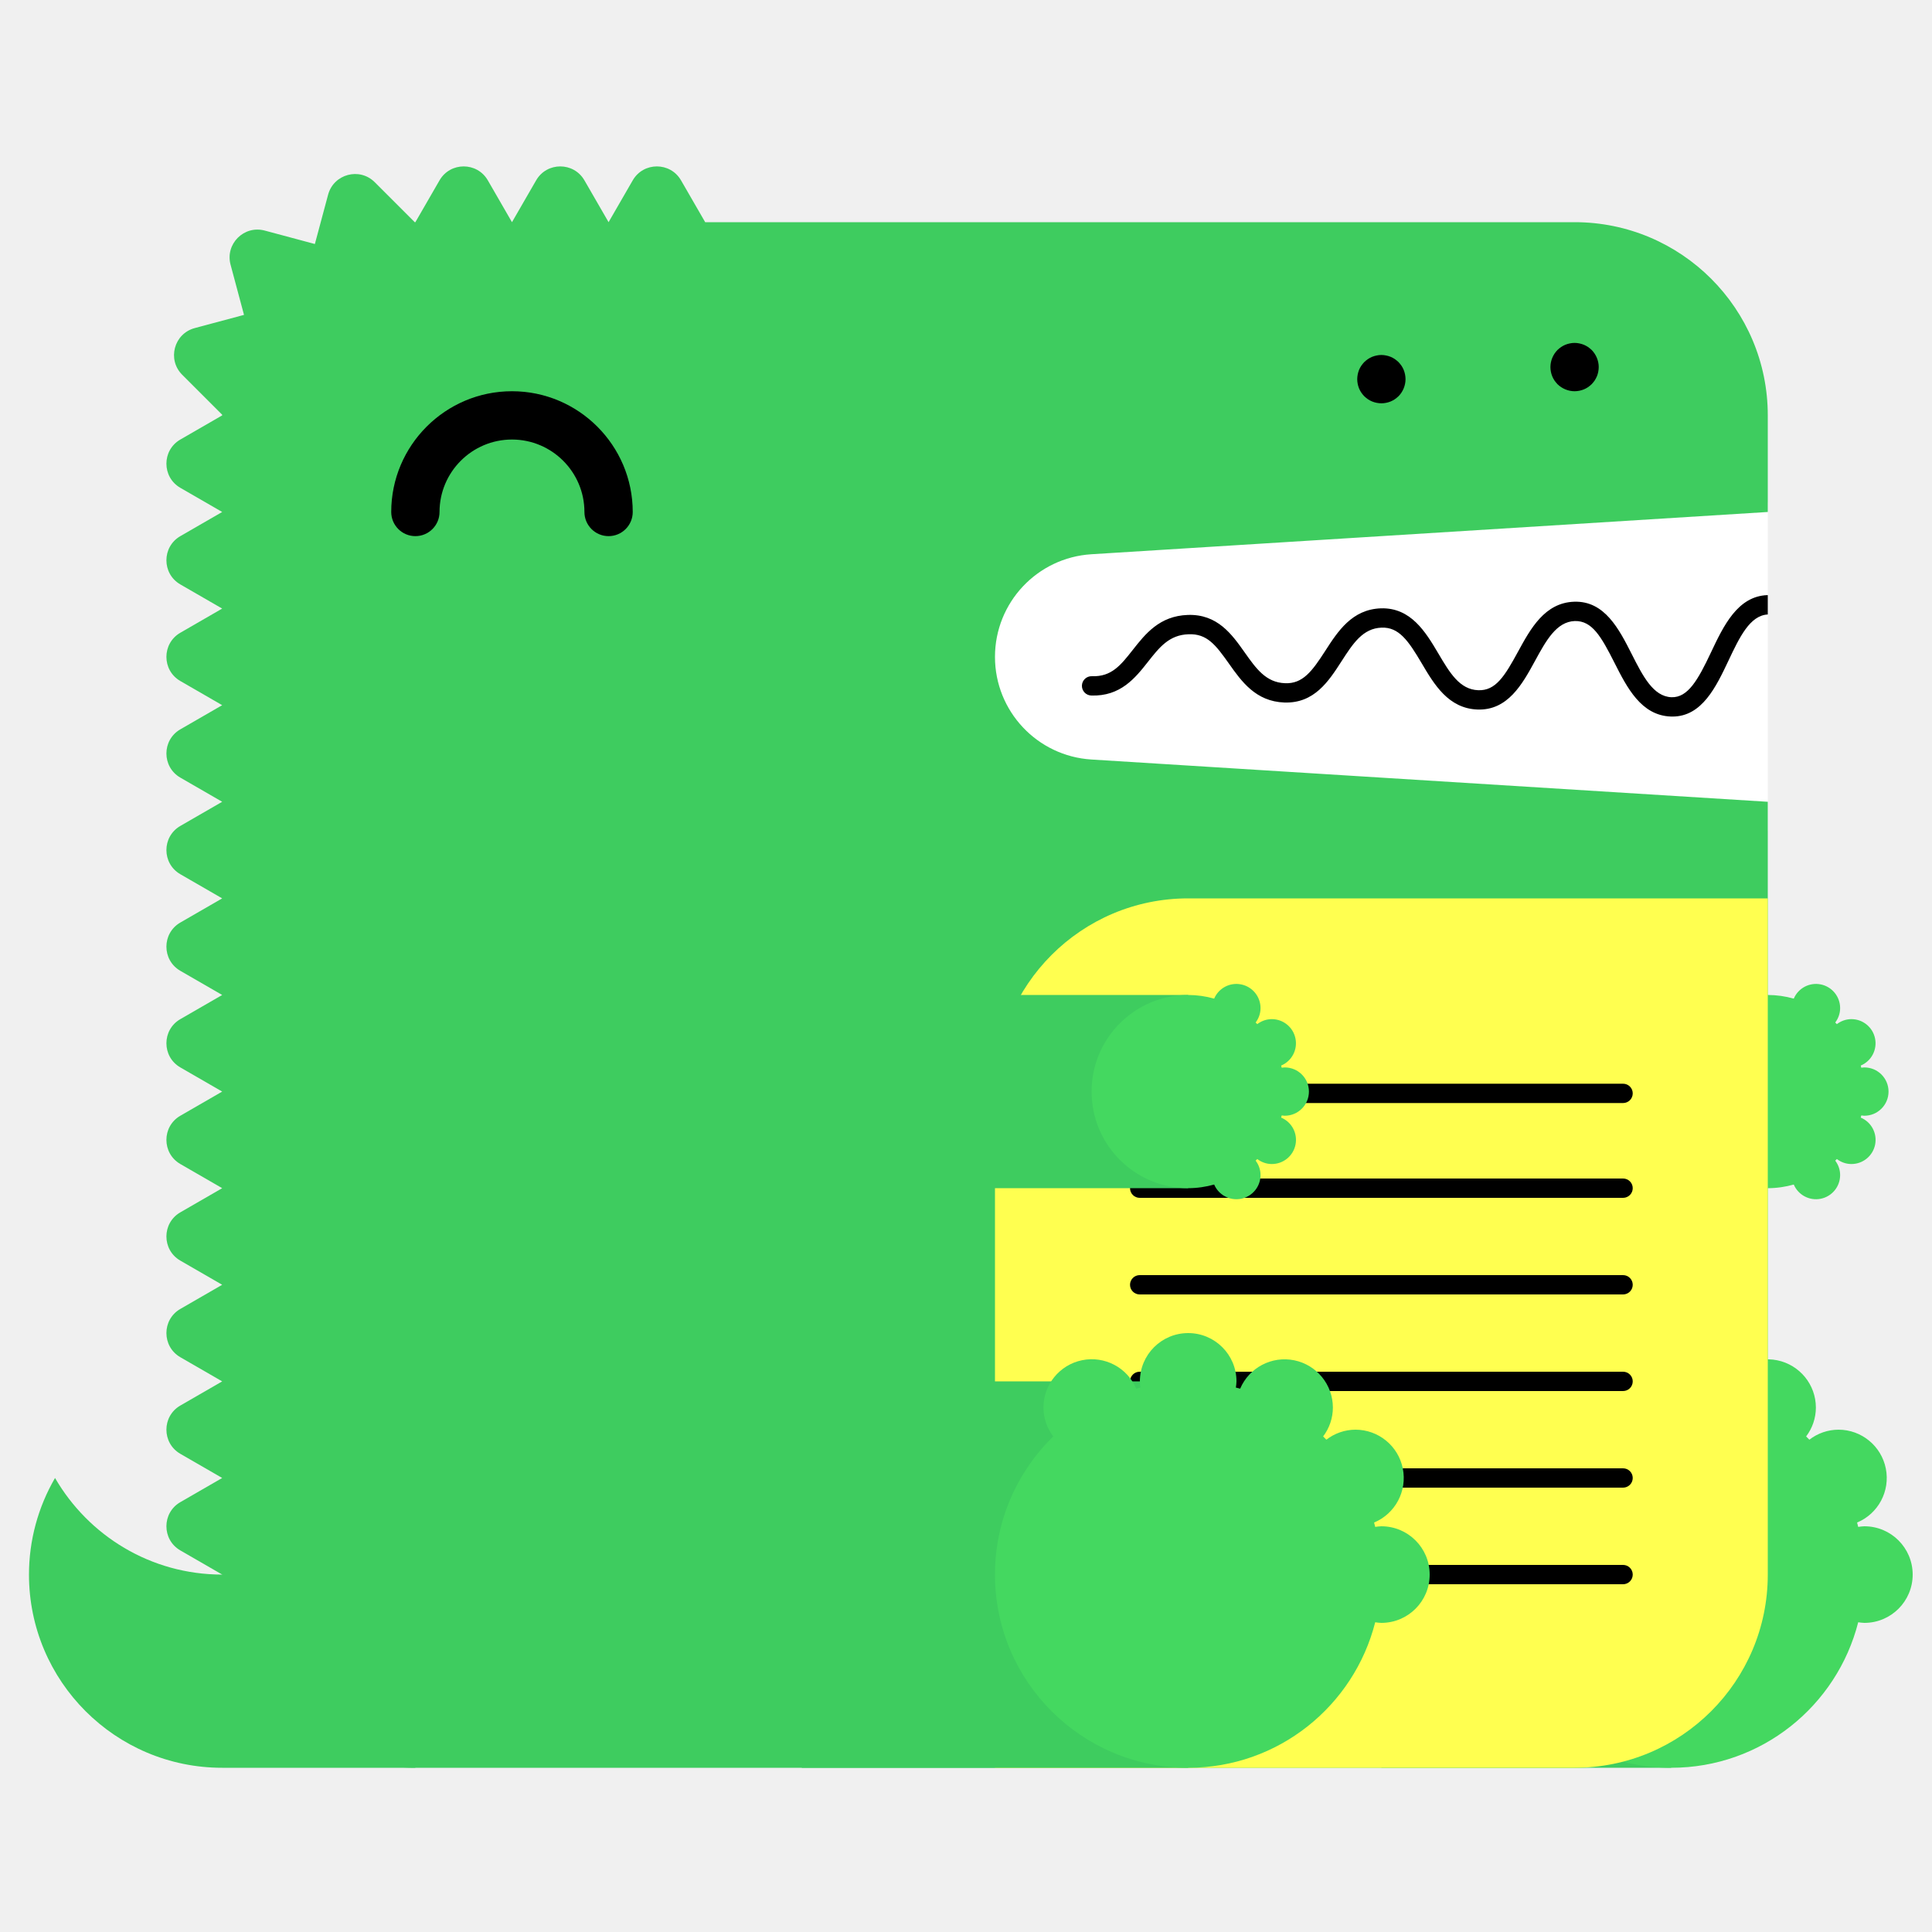
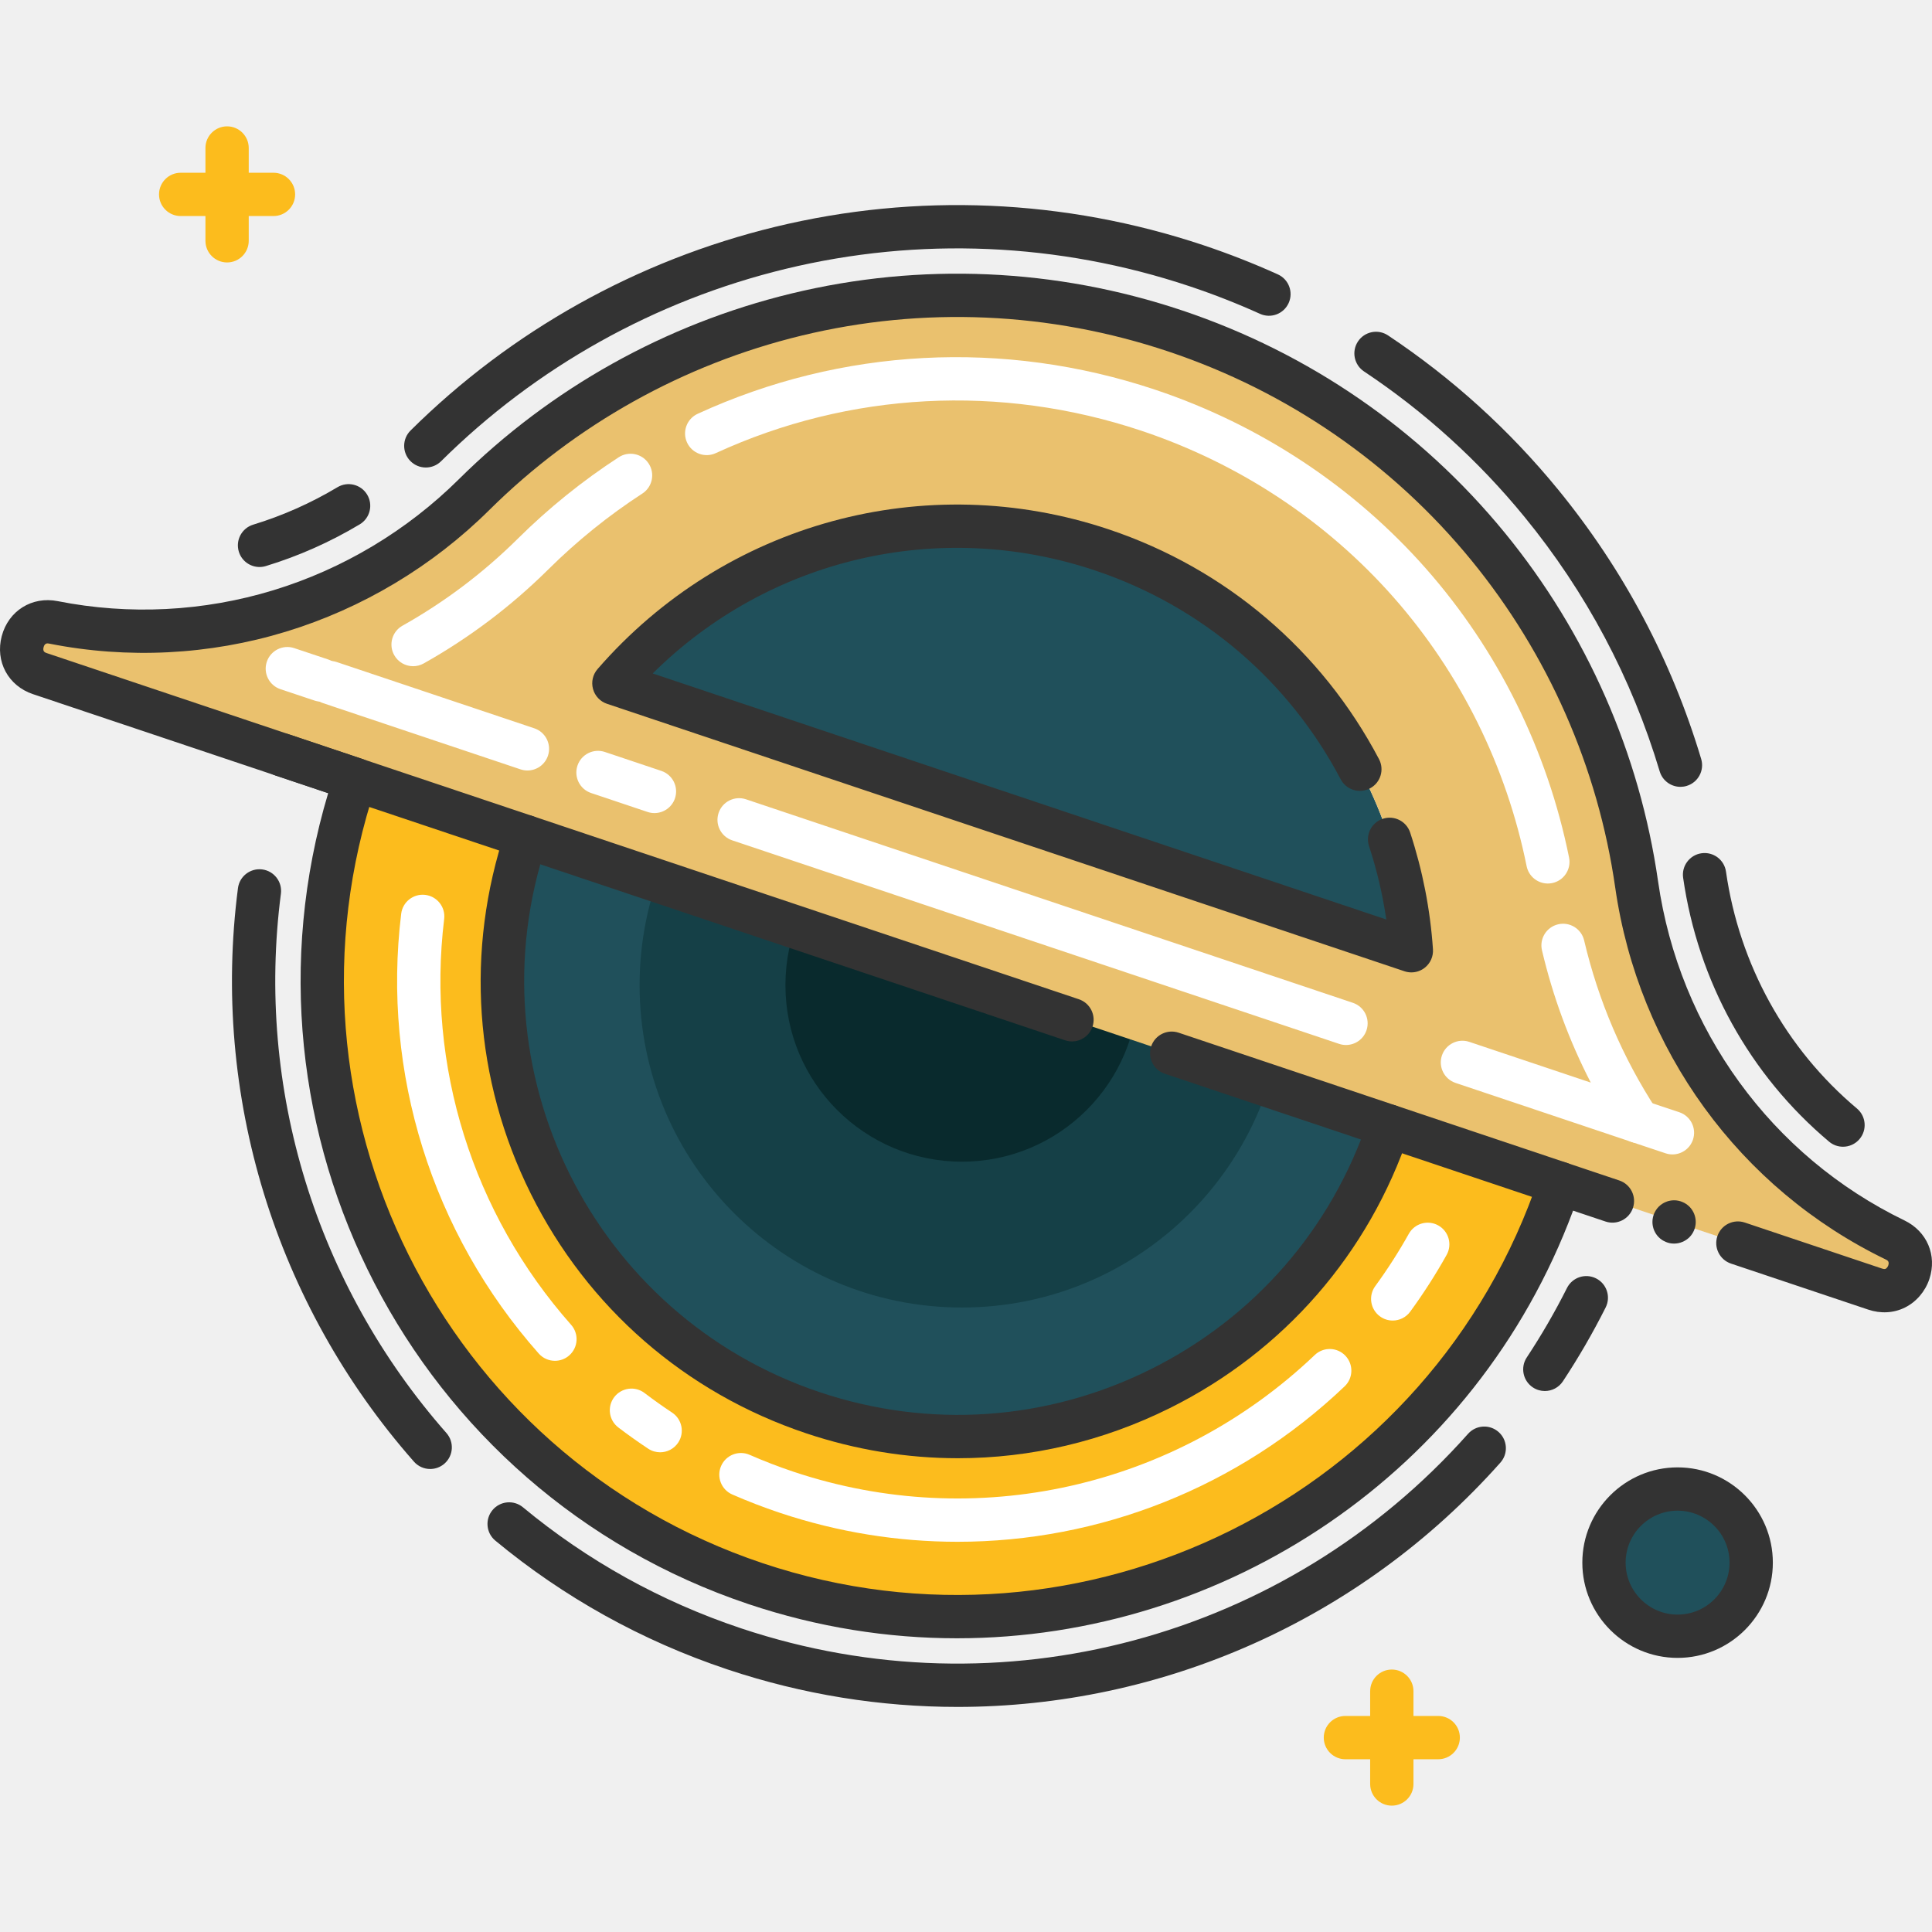
- <svg xmlns="http://www.w3.org/2000/svg" width="200" height="200" viewBox="0 0 200 200">
-   <g fill="none" fill-rule="evenodd">
-     <path fill="#FFF" d="M99 52h84v34H99z" />
-     <path d="M23 163c-7.398 0-13.843-4.027-17.303-10A19.886 19.886 0 0 0 3 163c0 11.046 8.954 20 20 20h20v-20H23z" fill="#3ECC5F" />
-     <path d="M112.98 57.376L183 53V43c0-11.046-8.954-20-20-20H73l-2.5-4.33c-1.112-1.925-3.889-1.925-5 0L63 23l-2.5-4.33c-1.111-1.925-3.889-1.925-5 0L53 23l-2.5-4.33c-1.111-1.925-3.889-1.925-5 0L43 23c-.022 0-.042.003-.065.003l-4.142-4.141c-1.57-1.571-4.252-.853-4.828 1.294l-1.369 5.104-5.192-1.392c-2.148-.575-4.111 1.389-3.535 3.536l1.39 5.193-5.102 1.367c-2.148.576-2.867 3.259-1.296 4.83l4.142 4.142c0 .021-.003.042-.003.064l-4.33 2.5c-1.925 1.111-1.925 3.889 0 5L23 53l-4.33 2.5c-1.925 1.111-1.925 3.889 0 5L23 63l-4.33 2.5c-1.925 1.111-1.925 3.889 0 5L23 73l-4.33 2.5c-1.925 1.111-1.925 3.889 0 5L23 83l-4.33 2.5c-1.925 1.111-1.925 3.889 0 5L23 93l-4.33 2.5c-1.925 1.111-1.925 3.889 0 5L23 103l-4.33 2.5c-1.925 1.111-1.925 3.889 0 5L23 113l-4.33 2.5c-1.925 1.111-1.925 3.889 0 5L23 123l-4.33 2.5c-1.925 1.111-1.925 3.889 0 5L23 133l-4.33 2.5c-1.925 1.111-1.925 3.889 0 5L23 143l-4.33 2.5c-1.925 1.111-1.925 3.889 0 5L23 153l-4.33 2.5c-1.925 1.111-1.925 3.889 0 5L23 163c0 11.046 8.954 20 20 20h120c11.046 0 20-8.954 20-20V83l-70.02-4.376A10.645 10.645 0 0 1 103 68c0-5.621 4.37-10.273 9.98-10.624" fill="#3ECC5F" />
-     <path fill="#3ECC5F" d="M143 183h30v-40h-30z" />
-     <path d="M193 158c-.219 0-.428.037-.639.064-.038-.15-.074-.301-.116-.451A5 5 0 0 0 190.32 148a4.96 4.96 0 0 0-3.016 1.036 26.531 26.531 0 0 0-.335-.336 4.955 4.955 0 0 0 1.011-2.987 5 5 0 0 0-9.599-1.959c-.148-.042-.297-.077-.445-.115.027-.211.064-.42.064-.639a5 5 0 0 0-5-5 5 5 0 0 0-5 5c0 .219.037.428.064.639-.148.038-.297.073-.445.115a4.998 4.998 0 0 0-9.599 1.959c0 1.125.384 2.151 1.011 2.987-3.717 3.632-6.031 8.693-6.031 14.3 0 11.046 8.954 20 20 20 9.339 0 17.16-6.41 19.361-15.064.211.027.42.064.639.064a5 5 0 0 0 5-5 5 5 0 0 0-5-5" fill="#44D860" />
-     <path fill="#3ECC5F" d="M153 123h30v-20h-30z" />
-     <path d="M193 115.5a2.5 2.5 0 1 0 0-5c-.109 0-.214.019-.319.032-.02-.075-.037-.15-.058-.225a2.501 2.501 0 0 0-.963-4.807c-.569 0-1.088.197-1.508.518a6.653 6.653 0 0 0-.168-.168c.314-.417.506-.931.506-1.494a2.5 2.5 0 0 0-4.8-.979A9.987 9.987 0 0 0 183 103c-5.522 0-10 4.478-10 10s4.478 10 10 10c.934 0 1.833-.138 2.69-.377a2.5 2.5 0 0 0 4.8-.979c0-.563-.192-1.077-.506-1.494.057-.055.113-.111.168-.168.42.321.939.518 1.508.518a2.5 2.5 0 0 0 .963-4.807c.021-.074.038-.15.058-.225.105.013.21.032.319.032" fill="#44D860" />
-     <path d="M63 55.5a2.5 2.5 0 0 1-2.5-2.5c0-4.136-3.364-7.5-7.5-7.5s-7.5 3.364-7.5 7.5a2.5 2.5 0 1 1-5 0c0-6.893 5.607-12.5 12.5-12.5S65.5 46.107 65.5 53a2.5 2.5 0 0 1-2.5 2.5" fill="#000" />
-     <path d="M103 183h60c11.046 0 20-8.954 20-20V93h-60c-11.046 0-20 8.954-20 20v70z" fill="#FFFF50" />
-     <path d="M168.02 124h-50.04a1 1 0 1 1 0-2h50.04a1 1 0 1 1 0 2m0 20h-50.04a1 1 0 1 1 0-2h50.04a1 1 0 1 1 0 2m0 20h-50.04a1 1 0 1 1 0-2h50.04a1 1 0 1 1 0 2m0-49.814h-50.04a1 1 0 1 1 0-2h50.04a1 1 0 1 1 0 2m0 19.814h-50.04a1 1 0 1 1 0-2h50.04a1 1 0 1 1 0 2m0 20h-50.04a1 1 0 1 1 0-2h50.04a1 1 0 1 1 0 2M183 61.611c-.012 0-.022-.006-.034-.005-3.09.105-4.552 3.196-5.842 5.923-1.346 2.85-2.387 4.703-4.093 4.647-1.889-.068-2.969-2.202-4.113-4.46-1.314-2.594-2.814-5.536-5.963-5.426-3.046.104-4.513 2.794-5.807 5.167-1.377 2.528-2.314 4.065-4.121 3.994-1.927-.07-2.951-1.805-4.136-3.813-1.321-2.236-2.848-4.75-5.936-4.664-2.994.103-4.465 2.385-5.763 4.4-1.373 2.13-2.335 3.428-4.165 3.351-1.973-.07-2.992-1.51-4.171-3.177-1.324-1.873-2.816-3.993-5.895-3.89-2.928.1-4.399 1.97-5.696 3.618-1.232 1.564-2.194 2.802-4.229 2.724a1 1 0 0 0-.072 2c3.017.101 4.545-1.8 5.872-3.487 1.177-1.496 2.193-2.787 4.193-2.855 1.926-.082 2.829 1.115 4.195 3.045 1.297 1.834 2.769 3.914 5.731 4.021 3.103.104 4.596-2.215 5.918-4.267 1.182-1.834 2.202-3.417 4.15-3.484 1.793-.067 2.769 1.35 4.145 3.681 1.297 2.197 2.766 4.686 5.787 4.796 3.125.108 4.634-2.62 5.949-5.035 1.139-2.088 2.214-4.06 4.119-4.126 1.793-.042 2.728 1.595 4.111 4.33 1.292 2.553 2.757 5.445 5.825 5.556l.169.003c3.064 0 4.518-3.075 5.805-5.794 1.139-2.41 2.217-4.68 4.067-4.773v-2z" fill="#000" />
-     <path fill="#3ECC5F" d="M83 183h40v-40H83z" />
-     <path d="M143 158c-.219 0-.428.037-.639.064-.038-.15-.074-.301-.116-.451A5 5 0 0 0 140.32 148a4.96 4.96 0 0 0-3.016 1.036 26.531 26.531 0 0 0-.335-.336 4.955 4.955 0 0 0 1.011-2.987 5 5 0 0 0-9.599-1.959c-.148-.042-.297-.077-.445-.115.027-.211.064-.42.064-.639a5 5 0 0 0-5-5 5 5 0 0 0-5 5c0 .219.037.428.064.639-.148.038-.297.073-.445.115a4.998 4.998 0 0 0-9.599 1.959c0 1.125.384 2.151 1.011 2.987-3.717 3.632-6.031 8.693-6.031 14.3 0 11.046 8.954 20 20 20 9.339 0 17.16-6.41 19.361-15.064.211.027.42.064.639.064a5 5 0 0 0 5-5 5 5 0 0 0-5-5" fill="#44D860" />
-     <path fill="#3ECC5F" d="M83 123h40v-20H83z" />
-     <path d="M133 115.5a2.5 2.5 0 1 0 0-5c-.109 0-.214.019-.319.032-.02-.075-.037-.15-.058-.225a2.501 2.501 0 0 0-.963-4.807c-.569 0-1.088.197-1.508.518a6.653 6.653 0 0 0-.168-.168c.314-.417.506-.931.506-1.494a2.5 2.5 0 0 0-4.8-.979A9.987 9.987 0 0 0 123 103c-5.522 0-10 4.478-10 10s4.478 10 10 10c.934 0 1.833-.138 2.69-.377a2.5 2.5 0 0 0 4.8-.979c0-.563-.192-1.077-.506-1.494.057-.055.113-.111.168-.168.42.321.939.518 1.508.518a2.5 2.5 0 0 0 .963-4.807c.021-.074.038-.15.058-.225.105.013.21.032.319.032" fill="#44D860" />
-     <path d="M143 41.75c-.16 0-.33-.02-.49-.05a2.52 2.52 0 0 1-.47-.14c-.15-.06-.29-.14-.431-.23-.13-.09-.259-.2-.38-.31-.109-.12-.219-.24-.309-.38s-.17-.28-.231-.43a2.619 2.619 0 0 1-.189-.96c0-.16.02-.33.05-.49.03-.16.08-.31.139-.47.061-.15.141-.29.231-.43.09-.13.2-.26.309-.38.121-.11.25-.22.38-.31.141-.09.281-.17.431-.23.149-.06.31-.11.47-.14.32-.07.65-.07.98 0 .159.03.32.08.47.14.149.06.29.14.43.23.13.09.259.2.38.31.11.12.22.25.31.38.09.14.17.28.23.43.06.16.11.31.14.47.029.16.05.33.05.49 0 .66-.271 1.31-.73 1.77-.121.11-.25.22-.38.31-.14.09-.281.17-.43.23a2.565 2.565 0 0 1-.96.19m20-1.25c-.66 0-1.3-.27-1.771-.73a3.802 3.802 0 0 1-.309-.38c-.09-.14-.17-.28-.231-.43a2.619 2.619 0 0 1-.189-.96c0-.66.27-1.3.729-1.77.121-.11.25-.22.38-.31.141-.09.281-.17.431-.23.149-.06.31-.11.47-.14.32-.07.66-.07.98 0 .159.03.32.08.47.14.149.06.29.14.43.23.13.09.259.2.38.31.459.47.73 1.11.73 1.77 0 .16-.021.33-.05.49-.03.16-.08.32-.14.47-.07.15-.14.29-.23.43-.09.13-.2.26-.31.38-.121.11-.25.22-.38.31-.14.09-.281.17-.43.23a2.565 2.565 0 0 1-.96.19" fill="#000" />
+ <svg xmlns="http://www.w3.org/2000/svg" height="800px" width="800px" version="1.1" id="Layer_1" viewBox="0 0 446.204 446.204" xml:space="preserve">
+   <g>
+     <circle style="fill:#20505B;" cx="387.446" cy="360.897" r="17" />
+     <path style="fill:#20505B;" d="M121.517,193.247l199.248,66.818c-18.45,55.02-78.006,84.661-133.037,66.208   C132.708,307.823,103.067,248.266,121.517,193.247z" />
+     <circle style="fill:#154047;" cx="222.159" cy="227.533" r="74.443" />
+     <circle style="fill:#092A2D;" cx="222.159" cy="227.533" r="40.761" />
+     <path style="fill:#20505B;" d="M325.959,219.578L141.78,157.806c27.067-31.174,71.199-44.726,112.766-30.782   C296.124,140.972,323.173,178.385,325.959,219.578z" />
+     <path style="fill:#FCBC1D;" d="M320.765,260.065l39.474,13.233c-25.766,76.816-108.925,118.204-185.744,92.449   S56.298,256.837,82.042,180.014l39.474,13.233c-18.45,55.02,11.192,114.576,66.212,133.026   C242.758,344.726,302.315,315.084,320.765,260.065z" />
+     <path style="fill:#EAC16E;" d="M437.687,286.375c3.285,1.593,4.052,4.786,3.166,7.44c-0.976,2.921-3.965,5.194-7.786,3.906   l-72.828-24.422l-39.474-13.233l-199.248-66.818l-39.474-13.233l0.004-0.011L9.218,155.58c-7.28-2.431-4.382-13.335,3.148-11.837   c17.643,3.501,35.537,2.463,52.211-2.638c16.692-5.083,32.16-14.217,44.928-26.881c41.167-40.815,103.296-57.453,162.002-37.76   c58.71,19.682,98.252,70.413,106.485,127.801C383.092,239.862,405.31,270.704,437.687,286.375z M141.78,157.806l184.179,61.772   c-2.786-41.193-29.835-78.606-71.413-92.554C212.979,113.08,168.846,126.632,141.78,157.806z" />
+     <path style="fill:#333333;" d="M221.133,394.221c-17.736,0-35.643-2.824-53.078-8.646l-0.202-0.068   c-19.625-6.579-37.615-16.571-53.455-29.692c-2.126-1.762-2.423-4.914-0.661-7.04c1.761-2.126,4.913-2.423,7.04-0.661   c14.889,12.333,31.802,21.726,50.269,27.917l0.163,0.055c59.916,20.009,125.794,2.368,167.845-44.939   c1.835-2.063,4.994-2.25,7.06-0.416c2.063,1.835,2.249,4.995,0.415,7.059C314.053,374.326,268.204,394.221,221.133,394.221z    M99.357,339.27c-1.387,0-2.766-0.573-3.754-1.696c-32.037-36.38-46.851-84.661-40.643-132.461   c0.355-2.738,2.868-4.667,5.603-4.314c2.738,0.356,4.67,2.864,4.314,5.603c-5.837,44.944,8.097,90.346,38.23,124.565   c1.825,2.072,1.625,5.231-0.448,7.057C101.71,338.859,100.531,339.27,99.357,339.27z M356.782,321.263   c-0.946,0-1.903-0.269-2.752-0.83c-2.304-1.522-2.937-4.625-1.414-6.928c3.395-5.135,6.518-10.53,9.283-16.035   c1.24-2.467,4.246-3.463,6.712-2.223c2.468,1.239,3.463,4.245,2.224,6.712c-2.942,5.857-6.266,11.597-9.877,17.061   C359.996,320.474,358.405,321.263,356.782,321.263z M425.648,264.844c-1.135,0-2.276-0.384-3.214-1.172   c-18.309-15.385-30.279-37.03-33.707-60.949c-0.392-2.734,1.507-5.267,4.24-5.659c2.739-0.393,5.267,1.508,5.658,4.24   c3.078,21.481,13.818,40.911,30.242,54.711c2.114,1.776,2.388,4.931,0.611,7.045C428.49,264.238,427.074,264.844,425.648,264.844z    M388.104,181.724c-2.151,0-4.139-1.4-4.788-3.567c-6.461-21.571-16.973-41.354-31.243-58.8   c-10.62-12.984-23.084-24.28-37.047-33.572c-2.299-1.53-2.922-4.634-1.392-6.933c1.529-2.298,4.63-2.923,6.933-1.393   c14.791,9.844,27.996,21.811,39.246,35.566c15.11,18.472,26.24,39.42,33.083,62.262c0.792,2.645-0.71,5.432-3.355,6.224   C389.062,181.656,388.579,181.724,388.104,181.724z M59.938,130.953c-2.143,0-4.125-1.389-4.781-3.545   c-0.804-2.642,0.685-5.436,3.327-6.24c6.772-2.062,13.32-4.971,19.46-8.645c2.371-1.418,5.44-0.646,6.858,1.723   s0.646,5.44-1.723,6.858c-6.838,4.092-14.133,7.332-21.682,9.63C60.911,130.882,60.42,130.953,59.938,130.953z M98.345,107.973   c-1.287,0-2.573-0.494-3.551-1.479c-1.944-1.961-1.931-5.127,0.03-7.071c23.237-23.038,52.349-39.3,84.188-47.027   c32.671-7.93,66.869-6.467,98.896,4.229l0.229,0.077c5.755,1.929,11.471,4.173,16.989,6.668c2.516,1.138,3.633,4.1,2.495,6.616   c-1.137,2.516-4.097,3.636-6.616,2.496c-5.212-2.356-10.611-4.476-16.049-6.299l-0.205-0.068   c-30.252-10.104-62.539-11.486-93.381-4c-30.069,7.298-57.562,22.655-79.505,44.411C100.89,107.49,99.617,107.973,98.345,107.973z" />
+     <path style="fill:#333333;" d="M221.012,378.369c-15.955,0-32.167-2.537-48.107-7.881   C95.192,344.432,52.449,261.156,75.793,183.179L7.628,160.321c-5.737-1.917-8.777-7.558-7.224-13.413   c1.555-5.858,6.997-9.251,12.937-8.069c16.485,3.271,33.698,2.4,49.772-2.516c16.059-4.89,30.881-13.759,42.87-25.65   c21.187-21.005,47.731-35.833,76.765-42.879c29.848-7.244,61.09-5.886,90.348,3.93c29.26,9.809,55.005,27.561,74.451,51.335   c18.917,23.128,31.155,50.963,35.393,80.496c4.896,34.158,26.176,63.437,56.925,78.32c5.193,2.518,7.549,8.078,5.731,13.523   c-0.962,2.879-3.017,5.278-5.638,6.582c-2.58,1.284-5.594,1.454-8.489,0.478l-31.685-10.625c-2.618-0.878-4.028-3.712-3.15-6.331   c0.879-2.618,3.715-4.026,6.33-3.151l31.692,10.628c0.565,0.191,0.778,0.082,0.848,0.047c0.248-0.123,0.485-0.436,0.606-0.796   c0.305-0.915-0.243-1.181-0.606-1.356c-33.743-16.333-57.096-48.446-62.463-85.9c-3.979-27.729-15.471-53.865-33.234-75.583   c-18.252-22.313-42.419-38.976-69.89-48.186c-27.471-9.215-56.797-10.492-84.81-3.693c-27.264,6.617-52.19,20.54-72.083,40.262   c-13.139,13.032-29.389,22.754-46.992,28.114c-17.642,5.396-36.537,6.352-54.641,2.76c-0.395-0.079-1.048-0.208-1.322,0.826   c-0.273,1.029,0.356,1.239,0.732,1.364l72.833,24.424c2.566,0.861,3.981,3.607,3.193,6.197c-0.013,0.044-0.031,0.1-0.046,0.144   c-24.828,74.09,15.232,154.571,89.301,179.404c74.082,24.84,154.566-15.222,179.415-89.299c0.879-2.618,3.715-4.027,6.33-3.15   l12.159,4.078c2.618,0.878,4.028,3.712,3.15,6.331s-3.712,4.028-6.33,3.151l-7.496-2.514   C340.754,340.233,282.851,378.367,221.012,378.369z" />
+     <path style="fill:#333333;" d="M221.249,336.783c-11.783,0-23.612-1.914-35.111-5.77c-27.876-9.348-50.443-28.991-63.543-55.312   c-13.1-26.32-15.167-56.167-5.819-84.044c0.878-2.618,3.713-4.028,6.331-3.151c2.618,0.878,4.029,3.712,3.151,6.331   c-17.543,52.317,10.746,109.152,63.061,126.695c25.348,8.5,52.487,6.622,76.418-5.287c23.931-11.91,41.789-32.426,50.288-57.77   c0.878-2.618,3.713-4.028,6.33-3.151c2.618,0.878,4.028,3.712,3.15,6.331c-9.348,27.876-28.991,50.443-55.313,63.543   C254.726,332.894,238.036,336.782,221.249,336.783z" />
+     <path style="fill:#333333;" d="M325.959,224.578c-0.534,0-1.07-0.085-1.59-0.26L140.19,162.547   c-1.582-0.531-2.795-1.816-3.234-3.426c-0.438-1.61-0.045-3.333,1.049-4.593c29.358-33.813,75.729-46.47,118.131-32.245   c26.968,9.047,49.112,27.885,62.354,53.045c1.286,2.443,0.348,5.467-2.096,6.753c-2.443,1.286-5.468,0.348-6.754-2.096   c-12.038-22.872-32.169-39.997-56.685-48.222c-36.142-12.125-75.445-2.77-102.211,23.775l169.424,56.823   c-0.832-5.743-2.165-11.418-3.984-16.949c-0.862-2.623,0.564-5.449,3.188-6.312c2.622-0.865,5.449,0.564,6.313,3.187   c2.874,8.738,4.645,17.806,5.263,26.952c0.113,1.665-0.612,3.276-1.934,4.295C328.127,224.221,327.05,224.578,325.959,224.578z" />
+     <path style="fill:#333333;" d="M360.24,278.299c-0.527,0-1.063-0.084-1.59-0.261l-89.628-30.052   c-2.618-0.878-4.028-3.712-3.15-6.331c0.879-2.618,3.715-4.027,6.33-3.151l89.626,30.052c2.618,0.878,4.029,3.712,3.151,6.33   C364.279,276.978,362.33,278.299,360.24,278.299z" />
+     <path style="fill:#333333;" d="M247.581,240.523c-0.527,0-1.063-0.084-1.591-0.261L63.569,179.091   c-2.618-0.878-4.029-3.712-3.15-6.33c0.878-2.618,3.714-4.029,6.33-3.15l182.421,61.171c2.618,0.878,4.028,3.712,3.15,6.331   C251.618,239.203,249.671,240.523,247.581,240.523z" />
+     <g>
+       <path style="fill:#FCBC1D;" d="M52.446,60.614c-2.761,0-5-2.239-5-5V34.181c0-2.761,2.239-5,5-5s5,2.239,5,5v21.434    C57.446,58.375,55.207,60.614,52.446,60.614z" />
+       <path style="fill:#FCBC1D;" d="M63.163,49.897H41.729c-2.761,0-5-2.239-5-5s2.239-5,5-5h21.433c2.761,0,5,2.239,5,5    S65.924,49.897,63.163,49.897z" />
+     </g>
+     <g>
+       <path style="fill:#FCBC1D;" d="M321.446,417.023c-2.762,0-5-2.239-5-5V390.59c0-2.761,2.238-5,5-5s5,2.239,5,5v21.433    C326.446,414.785,324.208,417.023,321.446,417.023z" />
+       <path style="fill:#FCBC1D;" d="M332.163,406.307h-21.434c-2.762,0-5-2.239-5-5s2.238-5,5-5h21.434c2.762,0,5,2.239,5,5    S334.925,406.307,332.163,406.307z" />
+     </g>
+     <path style="fill:#FFFFFF;" d="M378.395,263.993c-0.53,0-1.066-0.085-1.589-0.26l-40.64-13.629c-2.618-0.878-4.028-3.712-3.15-6.33   c0.879-2.618,3.714-4.029,6.33-3.15l28.051,9.407c-4.979-9.646-8.755-19.875-11.269-30.542c-0.633-2.688,1.033-5.38,3.721-6.013   c2.694-0.634,5.381,1.033,6.014,3.72c3.289,13.962,8.914,27.105,16.721,39.065c1.163,1.783,1.07,4.106-0.231,5.791   C381.387,263.298,379.914,263.993,378.395,263.993z" />
+     <path style="fill:#FFFFFF;" d="M357.476,204.053c-2.331,0-4.417-1.638-4.896-4.011c-4.667-23.111-15.303-44.591-30.758-62.115   c-15.504-17.579-35.577-30.854-58.051-38.39l-0.153-0.051c-32.522-10.862-67.433-9.025-98.313,5.17   c-2.509,1.152-5.478,0.054-6.631-2.455s-0.054-5.478,2.455-6.631c33.197-15.26,70.717-17.238,105.651-5.571l0.159,0.053   c24.151,8.099,45.719,22.366,62.384,41.261c16.614,18.839,28.046,41.92,33.061,66.75c0.546,2.707-1.205,5.344-3.912,5.891   C358.137,204.02,357.803,204.053,357.476,204.053z" />
+     <path style="fill:#FFFFFF;" d="M95.411,153.864c-1.75,0-3.449-0.92-4.366-2.556c-1.351-2.409-0.493-5.456,1.916-6.807   c9.717-5.448,18.678-12.21,26.635-20.097c7.122-7.061,14.965-13.388,23.311-18.803c2.318-1.502,5.414-0.844,6.916,1.473   c1.503,2.316,0.844,5.413-1.473,6.916c-7.772,5.043-15.078,10.937-21.714,17.517c-8.597,8.521-18.281,15.828-28.785,21.718   C97.079,153.658,96.239,153.864,95.411,153.864z" />
+     <path style="fill:#FFFFFF;" d="M121.813,177.949c-0.527,0-1.063-0.084-1.59-0.261l-45.638-15.304   c-2.618-0.878-4.029-3.712-3.151-6.331c0.878-2.618,3.711-4.028,6.331-3.151l45.637,15.304c2.618,0.878,4.029,3.712,3.151,6.33   C125.853,176.628,123.903,177.949,121.813,177.949z" />
+     <path style="fill:#FFFFFF;" d="M151.148,187.786c-0.527,0-1.063-0.084-1.59-0.261l-13.038-4.372   c-2.618-0.878-4.029-3.712-3.151-6.331c0.878-2.618,3.712-4.029,6.331-3.151l13.038,4.372c2.618,0.878,4.029,3.712,3.151,6.331   C155.187,186.466,153.238,187.786,151.148,187.786z" />
+     <path style="fill:#FFFFFF;" d="M310.865,241.347c-0.527,0-1.063-0.084-1.591-0.261l-140.161-47.002   c-2.618-0.878-4.029-3.712-3.151-6.331c0.878-2.618,3.712-4.029,6.331-3.151l140.161,47.002c2.618,0.878,4.028,3.712,3.15,6.331   C314.903,240.026,312.955,241.347,310.865,241.347z" />
+     <path style="fill:#FFFFFF;" d="M128.165,314.286c-1.382,0-2.757-0.569-3.745-1.685c-24.657-27.838-36.235-64.856-31.764-101.563   c0.334-2.741,2.829-4.69,5.568-4.359c2.741,0.334,4.693,2.827,4.359,5.568c-4.125,33.867,6.563,68.028,29.322,93.724   c1.831,2.067,1.64,5.228-0.427,7.058C130.527,313.872,129.342,314.286,128.165,314.286z" />
+     <path style="fill:#FFFFFF;" d="M152.458,335.412c-0.948,0-1.907-0.269-2.756-0.832c-2.344-1.552-4.664-3.201-6.895-4.9   c-2.197-1.673-2.622-4.81-0.948-7.007c1.673-2.197,4.811-2.622,7.007-0.948c2.057,1.566,4.196,3.086,6.358,4.519   c2.302,1.524,2.933,4.627,1.408,6.929C155.67,334.625,154.079,335.412,152.458,335.412z" />
+     <path style="fill:#FFFFFF;" d="M221.139,356.083c-13.715,0-27.542-2.188-40.987-6.679l-0.14-0.046   c-3.696-1.24-7.355-2.651-10.894-4.201c-2.529-1.108-3.682-4.057-2.574-6.586c1.109-2.529,4.058-3.68,6.586-2.574   c3.267,1.432,6.646,2.735,10.043,3.875l0.143,0.047c42.026,14.033,88.136,3.697,120.339-26.981   c2.002-1.905,5.165-1.829,7.069,0.171c1.905,2,1.828,5.164-0.171,7.069C285.963,343.604,253.88,356.083,221.139,356.083z" />
+     <path style="fill:#FFFFFF;" d="M321.652,304.986c-1.023,0-2.057-0.313-2.946-0.964c-2.229-1.629-2.716-4.757-1.087-6.987   c2.818-3.856,5.428-7.923,7.757-12.09c1.346-2.41,4.39-3.273,6.804-1.925c2.41,1.347,3.272,4.394,1.925,6.804   c-2.525,4.519-5.355,8.931-8.411,13.112C324.714,304.275,323.193,304.986,321.652,304.986z" />
+     <path style="fill:#333333;" d="M386.637,287.211c-0.33,0-0.65-0.03-0.98-0.09c-0.32-0.07-0.63-0.17-0.93-0.29   c-0.301-0.13-0.59-0.28-0.87-0.46c-0.271-0.18-0.521-0.39-0.76-0.62c-0.931-0.93-1.46-2.22-1.46-3.54c0-0.32,0.029-0.65,0.1-0.97   c0.06-0.32,0.16-0.64,0.28-0.94c0.13-0.3,0.279-0.59,0.46-0.86c0.18-0.28,0.39-0.53,0.62-0.76c0.239-0.23,0.489-0.44,0.76-0.62   c0.28-0.19,0.569-0.34,0.87-0.46c0.3-0.13,0.609-0.23,0.93-0.29c0.65-0.13,1.31-0.13,1.96,0c0.32,0.06,0.63,0.16,0.93,0.29   c0.301,0.12,0.591,0.27,0.87,0.46c0.271,0.18,0.53,0.39,0.76,0.62c0.23,0.23,0.44,0.48,0.62,0.76c0.181,0.27,0.33,0.56,0.46,0.86   c0.12,0.3,0.221,0.62,0.28,0.94c0.07,0.32,0.101,0.65,0.101,0.97c0,1.32-0.53,2.61-1.461,3.54   C389.236,286.681,387.946,287.211,386.637,287.211z" />
+     <path style="fill:#FFFFFF;" d="M386.259,266.62c-0.525,0-1.06-0.083-1.585-0.259l-7.862-2.626   c-2.619-0.875-4.033-3.708-3.158-6.327c0.875-2.62,3.71-4.03,6.326-3.159l7.862,2.626c2.619,0.875,4.033,3.708,3.158,6.327   C390.301,265.296,388.351,266.62,386.259,266.62z" />
+     <path style="fill:#FFFFFF;" d="M74.223,162.055c-0.525,0-1.059-0.083-1.584-0.259l-7.862-2.626   c-2.619-0.875-4.033-3.708-3.159-6.327c0.876-2.619,3.709-4.031,6.327-3.159l7.862,2.626c2.619,0.875,4.033,3.708,3.159,6.327   C78.265,160.731,76.315,162.055,74.223,162.055z" />
+     <path style="fill:#333333;" d="M387.446,382.897c-12.131,0-22-9.869-22-22s9.869-22,22-22s22,9.869,22,22   S399.577,382.897,387.446,382.897z M387.446,348.897c-6.617,0-12,5.383-12,12s5.383,12,12,12s12-5.383,12-12   S394.063,348.897,387.446,348.897z" />
  </g>
</svg>
